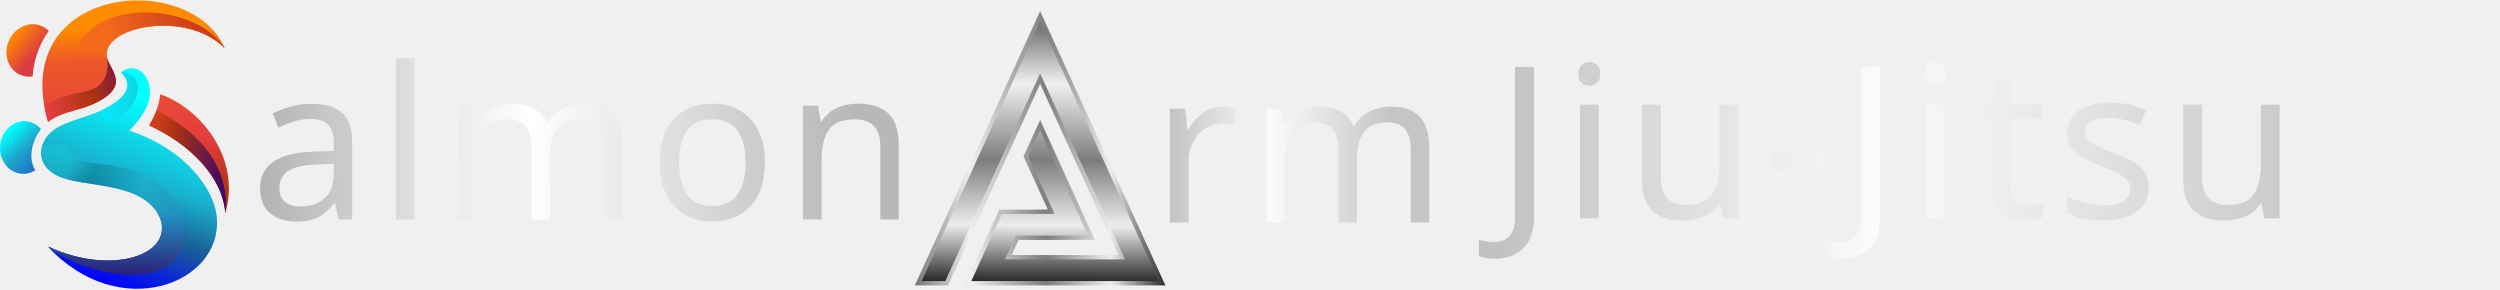
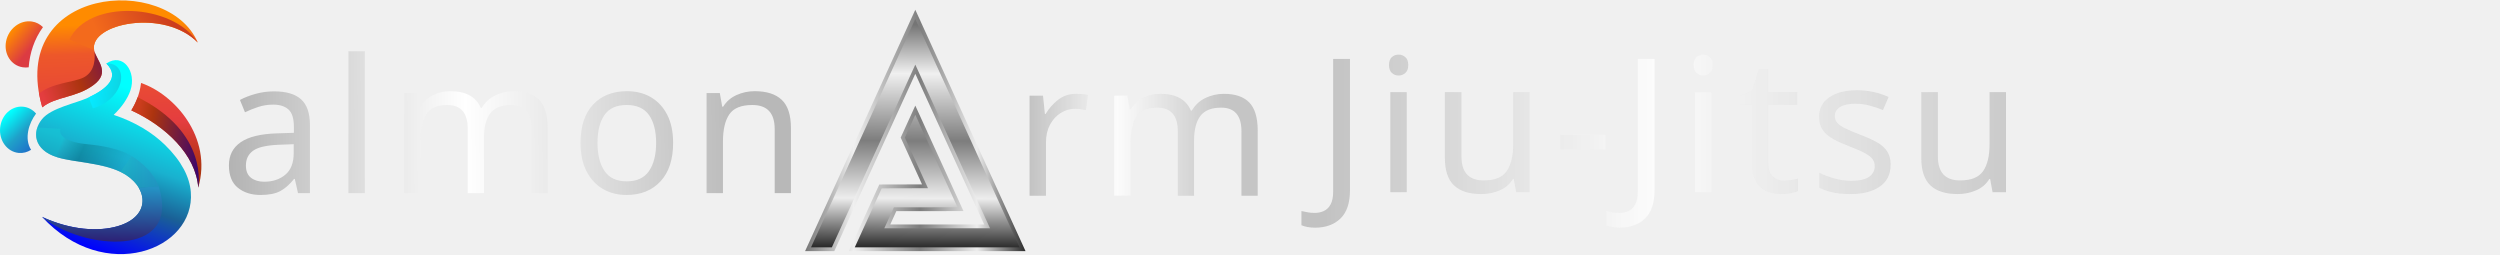
- <svg xmlns="http://www.w3.org/2000/svg" xmlns:xlink="http://www.w3.org/1999/xlink" xml:space="preserve" width="4400" height="509" version="1.1" style="clip-rule:evenodd;fill-rule:evenodd;image-rendering:optimizeQuality;shape-rendering:geometricPrecision;text-rendering:geometricPrecision" viewBox="0 0 4400 509" id="svg498">
+ <svg xmlns="http://www.w3.org/2000/svg" xmlns:xlink="http://www.w3.org/1999/xlink" xml:space="preserve" width="5000" height="509" version="1.1" style="clip-rule:evenodd;fill-rule:evenodd;image-rendering:optimizeQuality;shape-rendering:geometricPrecision;text-rendering:geometricPrecision" viewBox="0 0 5000 509" id="svg498">
  <defs id="defs458">
    <rect x="324.307" y="749.64" width="1492.361" height="358.245" id="rect1255" />
    <rect x="2319.186" y="131.846" width="1927.017" height="445.153" id="rect1785" />
    <rect x="442.917" y="216.741" width="546.116" height="175.648" id="rect9625" />
    <linearGradient id="linearGradient4618">
      <stop style="stop-color:#ffffff;stop-opacity:1;" offset="0" id="stop4616" />
    </linearGradient>
    <linearGradient id="id13" gradientUnits="userSpaceOnUse" x1="423.65" y1="797.39" x2="1601.56" y2="839.35">
      <stop offset="0" style="stop-opacity:1; stop-color:#B3B3B3" id="stop2374" />
      <stop offset="0.459" style="stop-opacity:1; stop-color:white" id="stop2376" />
      <stop offset="1" style="stop-opacity:1; stop-color:#B8B8B8" id="stop2378" />
    </linearGradient>
    <rect x="584.804" y="423.15" width="833.036" height="216.65" id="rect87621" />
    <linearGradient id="linearGradient78316" gradientUnits="userSpaceOnUse" x1="857.13" y1="789.37" x2="868.31" y2="1087.19" spreadMethod="pad">
      <stop offset="0" style="stop-opacity:1; stop-color:#FF8B00" id="stop78308" />
      <stop offset="0.196" style="stop-color:#ed572a;stop-opacity:1;" id="stop78310" />
      <stop offset="0.671" style="stop-color:#e43d3f;stop-opacity:1;" id="stop84364" />
      <stop offset="1" style="stop-color:#ac340f;stop-opacity:1;" id="stop78314" />
    </linearGradient>
    <linearGradient id="linearGradient78294" gradientUnits="userSpaceOnUse" x1="857.13" y1="789.37" x2="868.31" y2="1087.19" spreadMethod="pad">
      <stop offset="0" style="stop-opacity:1; stop-color:#FF8B00" id="stop78286" />
      <stop offset="0.2" style="stop-color:#ed572a;stop-opacity:1;" id="stop78288" />
      <stop offset="0.4" style="stop-opacity:1; stop-color:#DB2455" id="stop78290" />
    </linearGradient>
    <linearGradient id="linearGradient78284" gradientUnits="userSpaceOnUse" x1="857.13" y1="789.37" x2="868.31" y2="1087.19">
      <stop offset="0" style="stop-opacity:1; stop-color:#FF8B00" id="stop78276" />
      <stop offset="0.2" style="stop-color:#ed572a;stop-opacity:1;" id="stop78278" />
      <stop offset="0.4" style="stop-opacity:1; stop-color:#DB2455" id="stop78280" />
    </linearGradient>
    <linearGradient id="linearGradient47350" gradientUnits="userSpaceOnUse" x1="590.82" y1="970.99" x2="653.27" y2="1036.17">
      <stop offset="0" style="stop-color:#1eb6c8;stop-opacity:1;" id="stop47346" />
      <stop offset="0.475" style="stop-color:#21a4c5;stop-opacity:1;" id="stop67958" />
      <stop offset="1" style="stop-color:#2492c2;stop-opacity:1;" id="stop47348" />
    </linearGradient>
    <linearGradient id="linearGradient47140" gradientUnits="userSpaceOnUse" x1="590.82" y1="970.99" x2="653.27" y2="1036.17">
      <stop offset="0" style="stop-color:#00ffff;stop-opacity:1;" id="stop47134" />
      <stop offset="0.75" style="stop-color:#1fa1c9;stop-opacity:1;" id="stop47136" />
      <stop offset="1" style="stop-color:#2492c2;stop-opacity:1;" id="stop47138" />
    </linearGradient>
    <linearGradient id="linearGradient46833" gradientUnits="userSpaceOnUse" x1="590.82" y1="970.99" x2="653.27" y2="1036.17">
      <stop offset="0" style="stop-color:#1aaece;stop-opacity:1;" id="stop46827" />
      <stop offset="1" style="stop-color:#1e92c4;stop-opacity:1;" id="stop46831" />
    </linearGradient>
    <style type="text/css" id="style364">
   
    .fil0 {fill:white}
    .fil1 {fill:black;fill-rule:nonzero}
    .fil2 {fill:white;fill-rule:nonzero}
    .fil5 {fill:url(#id0)}
    .fil12 {fill:url(#id1)}
    .fil15 {fill:url(#id2)}
    .fil11 {fill:url(#id3)}
    .fil10 {fill:url(#id4)}
    .fil7 {fill:url(#id5)}
    .fil16 {fill:url(#id6)}
    .fil13 {fill:url(#id7)}
    .fil6 {fill:url(#id8)}
    .fil14 {fill:url(#id9)}
    .fil9 {fill:url(#id10)}
    .fil8 {fill:url(#id11)}
    .fil4 {fill:url(#id12);fill-rule:nonzero}
    .fil3 {fill:url(#id13);fill-rule:nonzero}
   
  </style>
    <linearGradient id="id0" gradientUnits="userSpaceOnUse" x1="1197.54" y1="734.92" x2="1200.05" y2="1242.72" spreadMethod="pad">
      <stop offset="0" style="stop-opacity:1; stop-color:#303030" id="stop366" />
      <stop offset="0.22" style="stop-opacity:1; stop-color:#F0F0F0" id="stop368" />
      <stop offset="0.522" style="stop-opacity:1; stop-color:#7D7D7D" id="stop370" />
      <stop offset="0.78" style="stop-opacity:1; stop-color:#EDEDED" id="stop372" />
      <stop offset="1" style="stop-opacity:1; stop-color:#4F4F4F" id="stop374" />
    </linearGradient>
    <linearGradient id="id1" gradientUnits="userSpaceOnUse" x1="916.32" y1="780.73" x2="782.9" y2="841.26" gradientTransform="translate(-573.6001,-744.0395)">
      <stop offset="0" style="stop-opacity:1; stop-color:#CC3D1D" id="stop377" />
      <stop offset="1" style="stop-opacity:1; stop-color:#F36A1C" id="stop379" />
    </linearGradient>
    <linearGradient id="id2" gradientUnits="userSpaceOnUse" x1="681.87" y1="1005.08" x2="825.8" y2="1068.09" gradientTransform="translate(-573.6001,-744.0395)">
      <stop offset="0.144" style="stop-color:#16c8d5;stop-opacity:1;" id="stop382" />
      <stop offset="0.187" style="stop-color:#1eb6c8;stop-opacity:1;" id="stop384" />
      <stop offset="0.43" style="stop-color:#0a7d8f;stop-opacity:1;" id="stop50558" />
      <stop offset="1" style="stop-opacity:1; stop-color:#1AAECE" id="stop386" />
    </linearGradient>
    <linearGradient id="id3" gradientUnits="userSpaceOnUse" x1="978.72" y1="1028.43" x2="843.44" y2="1004.34" gradientTransform="translate(-573.6001,-744.0395)">
      <stop offset="0" style="stop-color:#3c066b;stop-opacity:1;" id="stop389" />
      <stop offset="0.78" style="stop-color:#ac340f;stop-opacity:1;" id="stop84976" />
      <stop offset="1" style="stop-color:#cc3d1d;stop-opacity:1;" id="stop84854" />
    </linearGradient>
    <linearGradient id="id4" gradientUnits="userSpaceOnUse" x1="857.13" y1="789.37" x2="868.31" y2="1087.19" xlink:href="#linearGradient78294" gradientTransform="translate(855.561,40.68041)">
      <stop offset="0" style="stop-opacity:1; stop-color:#FF8B00" id="stop394" />
      <stop offset="0.2" style="stop-color:#ed572a;stop-opacity:1;" id="stop68267" />
      <stop offset="0.4" style="stop-opacity:1; stop-color:#DB2455" id="stop396" />
      <stop offset="1" style="stop-opacity:1; stop-color:#4F017F" id="stop398" />
    </linearGradient>
    <linearGradient id="id5" gradientUnits="userSpaceOnUse" x1="874.97" y1="936.4" x2="764.96" y2="1245.46" gradientTransform="translate(-573.6001,-744.0395)">
      <stop offset="0" style="stop-color:#00ffff;stop-opacity:1;" id="stop401" />
      <stop offset="0.418" style="stop-color:#19b1cf;stop-opacity:1;" id="stop19991" />
      <stop offset="0.66" style="stop-color:#1a6096;stop-opacity:1;" id="stop403" />
      <stop offset="1" style="stop-color:#0000ff;stop-opacity:1;" id="stop405" />
    </linearGradient>
    <linearGradient id="id6" gradientUnits="userSpaceOnUse" x1="873.65" y1="885.23" x2="669.18" y2="963.06" gradientTransform="translate(-573.6001,-744.0395)">
      <stop offset="0.238" style="stop-opacity:1; stop-color:#6B0E56" id="stop408" />
      <stop offset="0.638" style="stop-color:#ac340f;stop-opacity:1;" id="stop84727" />
      <stop offset="1" style="stop-color:#e43d3f;stop-opacity:1;" id="stop410" />
    </linearGradient>
    <linearGradient id="id7" gradientUnits="userSpaceOnUse" x1="846.21" y1="964.49" x2="755.18" y2="949.85" gradientTransform="translate(-573.6001,-744.0395)">
      <stop offset="0" style="stop-color:#19b1cf;stop-opacity:1;" id="stop413" />
      <stop offset="0.5" style="stop-color:#0cd8e7;stop-opacity:1;" id="stop72727" />
      <stop offset="1" style="stop-color:#06e9ff;stop-opacity:1;" id="stop415" />
    </linearGradient>
    <linearGradient id="id8" gradientUnits="userSpaceOnUse" x1="1202.65" y1="789.88" x2="1199.9" y2="1235.08">
      <stop offset="0" style="stop-opacity:1; stop-color:#757575" id="stop418" />
      <stop offset="0.22" style="stop-opacity:1; stop-color:#F0F0F0" id="stop420" />
      <stop offset="0.522" style="stop-opacity:1; stop-color:#7D7D7D" id="stop422" />
      <stop offset="0.78" style="stop-opacity:1; stop-color:#EDEDED" id="stop424" />
      <stop offset="1" style="stop-opacity:1; stop-color:#2B2B2B" id="stop426" />
    </linearGradient>
    <linearGradient id="id9" gradientUnits="userSpaceOnUse" x1="847.12" y1="1238.89" x2="851.14" y2="1119.62" gradientTransform="translate(-573.6001,-744.0395)">
      <stop offset="0" style="stop-opacity:1; stop-color:#2D166E" id="stop429" />
      <stop offset="1" style="stop-opacity:1; stop-color:#2492C4" id="stop431" />
    </linearGradient>
    <linearGradient id="id10" gradientUnits="userSpaceOnUse" x1="603.92" y1="796.55" x2="656.98" y2="841.42" gradientTransform="translate(-573.6001,-744.0395)">
      <stop offset="0" style="stop-opacity:1; stop-color:#FF8B00" id="stop434" />
      <stop offset="0.75" style="stop-color:#dc3b42;stop-opacity:1;" id="stop84486" />
    </linearGradient>
    <linearGradient id="id11" gradientUnits="userSpaceOnUse" x1="590.82" y1="970.99" x2="653.27" y2="1036.17" gradientTransform="translate(-573.6001,-744.0395)">
      <stop offset="0" style="stop-color:#00ffff;stop-opacity:1;" id="stop439" />
      <stop offset="0.5" style="stop-color:#1fa1c9;stop-opacity:1;" id="stop25963" />
      <stop offset="1" style="stop-color:#1f68c9;stop-opacity:1;" id="stop441" />
    </linearGradient>
    <linearGradient id="id12" gradientUnits="userSpaceOnUse" x1="523.07" y1="1460.17" x2="1505.97" y2="1441.6">
      <stop offset="0" style="stop-opacity:1; stop-color:#B5B5B5" id="stop444" />
      <stop offset="0.459" style="stop-opacity:1; stop-color:#F7F7F7" id="stop446" />
      <stop offset="1" style="stop-opacity:1; stop-color:#B0B0B0" id="stop448" />
    </linearGradient>
    <linearGradient id="id14" gradientUnits="userSpaceOnUse" x1="423.65" y1="797.39" x2="1601.56" y2="839.35">
      <stop offset="0" style="stop-color:#b2b2b2;stop-opacity:1;" id="stop451" />
      <stop offset="0.46" style="stop-color:#fafafa;stop-opacity:1;" id="stop453" />
      <stop offset="1" style="stop-opacity:1; stop-color:#B8B8B8" id="stop455" />
    </linearGradient>
    <linearGradient xlink:href="#id8" id="linearGradient47150" x1="976.93" y1="1001.345" x2="1417.84" y2="1001.345" gradientUnits="userSpaceOnUse" gradientTransform="translate(633.2269,-740.4412)" />
    <linearGradient xlink:href="#linearGradient47350" id="linearGradient47342" x1="814.38" y1="1087.829" x2="890.98" y2="1087.829" gradientUnits="userSpaceOnUse" gradientTransform="translate(-573.5994,-744.0386)" />
    <linearGradient xlink:href="#linearGradient78316" id="linearGradient78296" gradientUnits="userSpaceOnUse" x1="857.13" y1="789.37" x2="868.31" y2="1087.19" gradientTransform="translate(-573.6001,-744.0395)" />
    <linearGradient xlink:href="#id14" id="linearGradient4634" x1="444.25" y1="609.153" x2="1589.313" y2="609.153" gradientUnits="userSpaceOnUse" spreadMethod="pad" gradientTransform="translate(-114.9221,-70.68581)" />
    <linearGradient xlink:href="#id14" id="linearGradient12501" gradientUnits="userSpaceOnUse" x1="661.235" y1="1525.258" x2="1372.328" y2="1525.258" gradientTransform="translate(-2189)" />
    <linearGradient xlink:href="#id14" id="linearGradient13113" gradientUnits="userSpaceOnUse" gradientTransform="translate(-2189)" x1="661.235" y1="1525.258" x2="1372.328" y2="1525.258" />
    <linearGradient xlink:href="#id8" id="linearGradient8849" gradientUnits="userSpaceOnUse" x1="1202.65" y1="789.88" x2="1199.9" y2="1235.08" gradientTransform="translate(633.2269,-740.4412)" />
    <rect x="442.917" y="216.741" width="546.116" height="175.648" id="rect811" />
    <rect x="442.917" y="216.741" width="546.116" height="175.648" id="rect4725" />
    <rect x="442.917" y="216.741" width="546.116" height="175.648" id="rect9493" />
    <linearGradient xlink:href="#id13" id="linearGradient1873" x1="1059.592" y1="950.653" x2="2093.159" y2="941.245" gradientUnits="userSpaceOnUse" gradientTransform="translate(-603.0018,-686.7453)" />
    <linearGradient xlink:href="#id13" id="linearGradient3283" x1="1387.807" y1="796.073" x2="1777.546" y2="796.073" gradientUnits="userSpaceOnUse" gradientTransform="translate(667.6626,-503.839)" />
    <linearGradient xlink:href="#id13" id="linearGradient4298" x1="1083.211" y1="693.156" x2="2536.856" y2="693.156" gradientUnits="userSpaceOnUse" gradientTransform="translate(1556.998,-439.5674)" />
    <linearGradient xlink:href="#id13" id="linearGradient1781" gradientUnits="userSpaceOnUse" gradientTransform="translate(-603.0018,-686.7453)" x1="1059.592" y1="950.653" x2="2093.159" y2="941.245" />
    <linearGradient xlink:href="#id13" id="linearGradient1783" gradientUnits="userSpaceOnUse" gradientTransform="translate(667.6626,-503.839)" x1="1387.807" y1="796.073" x2="1777.546" y2="796.073" />
    <linearGradient xlink:href="#id13" id="linearGradient1785" gradientUnits="userSpaceOnUse" gradientTransform="translate(1556.998,-439.5674)" x1="1083.211" y1="693.156" x2="2536.856" y2="693.156" />
  </defs>
  <g id="layer5" style="clip-rule:evenodd;display:none;fill-rule:evenodd;image-rendering:optimizeQuality;shape-rendering:geometricPrecision;text-rendering:geometricPrecision">
    <g id="layer6" style="clip-rule:evenodd;fill-rule:evenodd;image-rendering:optimizeQuality;shape-rendering:geometricPrecision;text-rendering:geometricPrecision">
      <rect style="clip-rule:evenodd;display:none;opacity:0.5;fill:#00ffff;fill-opacity:1;fill-rule:evenodd;stroke:none;stroke-width:0;image-rendering:optimizeQuality;shape-rendering:geometricPrecision;text-rendering:geometricPrecision" id="rect1824" width="440.91" height="509" x="403.33" y="0" />
      <rect style="clip-rule:evenodd;display:inline;opacity:0.5;fill:#ff01c9;fill-opacity:1;fill-rule:evenodd;stroke:none;stroke-width:0;stroke-dasharray:none;stroke-opacity:1;image-rendering:optimizeQuality;shape-rendering:geometricPrecision;text-rendering:geometricPrecision" id="rect7506" width="844.24" height="509" x="-0.253" y="0" />
      <rect style="clip-rule:evenodd;display:none;opacity:1;fill:#00ffff;fill-opacity:1;fill-rule:evenodd;stroke:none;stroke-width:0;image-rendering:optimizeQuality;shape-rendering:geometricPrecision;text-rendering:geometricPrecision" id="rect3853" width="440.91" height="488.361" x="403.33" y="10.32" />
    </g>
    <g id="layer7" style="clip-rule:evenodd;display:inline;fill-rule:evenodd;image-rendering:optimizeQuality;shape-rendering:geometricPrecision;text-rendering:geometricPrecision">
      <rect style="clip-rule:evenodd;display:inline;opacity:0.727;fill:#00ffff;fill-rule:evenodd;stroke-width:0;image-rendering:optimizeQuality;shape-rendering:geometricPrecision;text-rendering:geometricPrecision" id="rect4053" width="120" height="338.879" x="1490.157" y="163.4" />
      <rect style="clip-rule:evenodd;display:inline;opacity:0.739;fill:#00ffff;fill-rule:evenodd;stroke-width:0;image-rendering:optimizeQuality;shape-rendering:geometricPrecision;text-rendering:geometricPrecision" id="rect10097" width="180" height="189.396" x="2460.209" y="202.096" />
      <rect style="clip-rule:evenodd;display:inline;opacity:0.769;fill:#00ffff;fill-rule:evenodd;stroke-width:0;image-rendering:optimizeQuality;shape-rendering:geometricPrecision;text-rendering:geometricPrecision" id="rect2237" width="55" height="189.387" x="402.814" y="224.491" />
      <rect style="clip-rule:evenodd;display:inline;opacity:0.769;fill:#00ffff;fill-rule:evenodd;stroke-width:0;image-rendering:optimizeQuality;shape-rendering:geometricPrecision;text-rendering:geometricPrecision" id="rect3428" width="55" height="189.387" x="2000.47" y="202.105" />
    </g>
  </g>
  <g id="layer1" style="display:inline">
    <path class="fil7" d="m 84.1,433.761 c 58.71,27.16 113.95,29.6 151.63,18.49 69.48,-20.48 60.38,-81.78 5.22,-108.46 -38.39,-18.56 -92.39,-18.95 -125.78,-29.03 -49.03,-14.79 -51.09,-52.28 -30.95,-76.71 18.63,-22.58 68.27,-31.55 92.35,-42.81 35.7,-16.69 64.67,-40.07 36.1,-68.28 33.58,-22.76 60.82,16.59 48.18,53.87 -5.74,16.95 -17.67,33.72 -33.44,48.93 43.24,14.29 77.45,35.6 102.56,60.05 33.79,32.9 49.39,65.07 51.69,94.15 9.17,116.03 -172.4,185.3 -297.56,49.8 z" id="path477" style="clip-rule:evenodd;display:inline;fill:url(#id5);fill-rule:evenodd;image-rendering:optimizeQuality;shape-rendering:geometricPrecision;text-rendering:geometricPrecision" />
    <path class="fil8" d="m 46.17,213.381 c -22.92,-2.2 -43.48,16.72 -45.93,42.25 -2.45,25.54 14.14,48.02 37.06,50.22 8.95,0.85 17.54,-1.51 24.83,-6.23 -14.01,-22.23 -4.69,-53.17 10,-72.48 -6.59,-7.66 -15.63,-12.77 -25.96,-13.76 z" id="path479" style="clip-rule:evenodd;display:inline;fill:url(#id11);fill-rule:evenodd;image-rendering:optimizeQuality;shape-rendering:geometricPrecision;text-rendering:geometricPrecision" />
    <path class="fil14" d="m 84.1,433.761 c 58.71,27.16 113.95,29.6 151.63,18.49 48.37,-14.26 58.64,-48.3 41.81,-76.67 l 39.84,-3.04 c 46.37,145.17 -152.26,127.37 -233.28,61.22 z" id="path491" style="clip-rule:evenodd;display:inline;fill:url(#id9);fill-rule:evenodd;image-rendering:optimizeQuality;shape-rendering:geometricPrecision;text-rendering:geometricPrecision" />
    <path d="m 263.01,312.001 c 0,0 39.18,21.652 54.371,60.541 l -39.84,3.039 c -12.628,-21.598 -36.761,-31.869 -36.761,-31.869 z" id="path47142" style="display:inline;opacity:0.665;fill:url(#linearGradient47342);fill-opacity:1" />
    <path class="fil15" d="m 240.78,343.711 c -38.37,-18.48 -92.27,-18.89 -125.61,-28.95 -38.66,-11.66 -48.11,-37.43 -40.51,-59.78 l 46.28,2.66 c 0,0 -11.12,24.71 54.36,30.89 65.47,6.17 87.71,23.47 87.71,23.47 z" id="path493" style="clip-rule:evenodd;display:inline;opacity:0.544;fill:url(#id2);fill-rule:evenodd;image-rendering:optimizeQuality;shape-rendering:geometricPrecision;text-rendering:geometricPrecision" />
    <path class="fil13" d="m 177.35,194.871 c 35.34,-16.66 63.68,-39.9 35.32,-67.91 45.85,-2.52 39.63,69.94 -26.85,89.78 z" id="path489" style="clip-rule:evenodd;display:inline;fill:url(#id7);fill-rule:evenodd;image-rendering:optimizeQuality;shape-rendering:geometricPrecision;text-rendering:geometricPrecision" />
  </g>
  <g id="layer2" style="display:inline">
    <path class="fil10" d="m 395.62,85.141 c -67.48,-69.03 -217.77,-38.09 -207.36,15.14 3.94,20.16 34.05,43.6 -1.05,69.66 -35.18,26.13 -75.76,22.64 -102.64,44.73 C 14.53,-26.729 335.41,-54.749 395.62,85.141 Z m -113.53,80.83 c 66.17,22.32 143.53,108.46 114.41,209.27 -4.84,-66.17 -65.38,-122.97 -133.88,-154.48 7.35,-12.09 16.7,-30.79 19.47,-54.79 z" id="path483" style="clip-rule:evenodd;display:inline;fill:url(#linearGradient78296);fill-opacity:1;fill-rule:evenodd;image-rendering:optimizeQuality;shape-rendering:geometricPrecision;text-rendering:geometricPrecision" />
    <path class="fil9" d="m 63.76,43.031 c -23.48,-3.51 -46.58,14.15 -51.59,39.43 -5.01,25.29 9.96,48.63 33.44,52.13 3.95,0.59 7.9,0.58 11.75,0.03 2.26,-28.78 11.1,-56.25 28.55,-80.3 -5.79,-5.91 -13.38,-9.99 -22.15,-11.29 z" id="path481" style="clip-rule:evenodd;display:inline;fill:url(#id10);fill-rule:evenodd;image-rendering:optimizeQuality;shape-rendering:geometricPrecision;text-rendering:geometricPrecision" />
    <path class="fil11" d="m 396.5,375.241 c 0,0 22.13,-109.56 -121.14,-180.82 -3.87,10.71 -8.62,19.56 -12.74,26.34 68.5,31.51 129.04,88.31 133.88,154.48 z" id="path485" style="clip-rule:evenodd;display:inline;fill:url(#id3);fill-rule:evenodd;image-rendering:optimizeQuality;shape-rendering:geometricPrecision;text-rendering:geometricPrecision" />
    <path class="fil12" d="m 395.62,85.141 c -67.48,-69.03 -217.77,-38.09 -207.36,15.14 l -49.38,-20.97 c 37.71,-81.57 206.27,-73.27 256.74,5.83 z" id="path487" style="clip-rule:evenodd;display:inline;fill:url(#id1);fill-rule:evenodd;image-rendering:optimizeQuality;shape-rendering:geometricPrecision;text-rendering:geometricPrecision" />
    <path class="fil16" d="m 187.86,97.281 0.01,0.11 -0.03,-0.11 z m 0.82,4.82 c 5.27,19.74 32.58,42.56 -1.47,67.84 -35.18,26.13 -75.76,22.64 -102.64,44.73 -2.76,-9.51 -4.85,-18.65 -6.43,-27.5 25.62,-21.73 69.97,-22.28 89.41,-32.39 23.97,-12.48 22.7,-41.25 21.13,-52.68 z" id="path495" style="clip-rule:evenodd;display:inline;fill:url(#id6);fill-rule:evenodd;image-rendering:optimizeQuality;shape-rendering:geometricPrecision;text-rendering:geometricPrecision" />
  </g>
  <g id="layer3" style="display:inline">
    <path class="fil5" d="m 1697.687,502.279 c 117.79,0 235.58,0 353.38,0 l -106.76,-233.76 -113.7,-248.99 -220.45,482.75 h 58.47 c 53.99,-118.24 107.98,-236.48 161.98,-354.71 l 137.6,301.32 h -187.67 l 12.13,-26.56 134.28,-0.17 -17.24,-37.74 -79.1,-173.22 -29.24,64.02 c 12.3,26.92 30.43,66.64 42.73,93.56 -24.59,0 -60.97,0.24 -85.56,0.24 -20.28,44.42 -40.57,88.84 -60.85,133.26 z" id="path473" style="clip-rule:evenodd;display:inline;fill:url(#linearGradient47150);fill-opacity:1;fill-rule:evenodd;image-rendering:optimizeQuality;shape-rendering:geometricPrecision;text-rendering:geometricPrecision" />
    <path class="fil6" d="m 1763.447,376.649 c -17.96,39.33 -35.92,78.66 -53.88,117.99 109.87,0 219.74,0 329.61,0 l -101.81,-222.95 -106.76,-233.78 -208.57,456.73 h 41.68 c 53.32,-116.75 106.63,-233.5 159.94,-350.24 l 6.95,-15.21 149.49,327.34 h -211.44 l 19.1,-41.83 127.31,-0.16 -84.46,-184.95 -20.84,45.63 c 13.76,30.13 27.51,60.26 41.27,90.38 l 4.94,10.81 h -11.88 c -26.89,0 -53.77,0.22 -80.65,0.24 z" id="path475" style="clip-rule:evenodd;display:inline;fill:url(#linearGradient8849);fill-rule:evenodd;image-rendering:optimizeQuality;shape-rendering:geometricPrecision;text-rendering:geometricPrecision" />
  </g>
  <g id="layer4">
    <text xml:space="preserve" style="font-style:normal;font-variant:normal;font-weight:normal;font-stretch:normal;font-size:373.333px;font-family:'Helvetica Light';-inkscape-font-specification:'Helvetica Light, Normal';font-variant-ligatures:normal;font-variant-caps:small-caps;font-variant-numeric:normal;font-variant-east-asian:normal;letter-spacing:15px;fill:url(#linearGradient1781);fill-opacity:1;fill-rule:evenodd;stroke-width:0" x="440.679" y="386.206" id="text1311">
      <tspan id="tspan1309" x="440.679" y="386.206" style="font-style:normal;font-variant:normal;font-weight:normal;font-stretch:normal;font-size:373.333px;font-family:'Helvetica Light';-inkscape-font-specification:'Helvetica Light, Normal';font-variant-ligatures:normal;font-variant-caps:small-caps;font-variant-numeric:normal;font-variant-east-asian:normal;fill:url(#linearGradient1781);fill-opacity:1">almon</tspan>
    </text>
    <text xml:space="preserve" style="font-style:normal;font-variant:normal;font-weight:normal;font-stretch:normal;font-size:373.333px;font-family:'Helvetica Light';-inkscape-font-specification:'Helvetica Light, Normal';font-variant-ligatures:normal;font-variant-caps:small-caps;font-variant-numeric:normal;font-variant-east-asian:normal;letter-spacing:15px;opacity:0.769;fill:url(#linearGradient1783);fill-opacity:1;fill-rule:evenodd;stroke-width:0" x="2027.397" y="391.492" id="text3275">
      <tspan id="tspan3273" x="2027.397" y="391.492" style="fill:url(#linearGradient1783);fill-opacity:1">rm</tspan>
    </text>
    <text xml:space="preserve" style="font-style:normal;font-variant:normal;font-weight:normal;font-stretch:normal;font-size:373.333px;font-family:'Helvetica Light';-inkscape-font-specification:'Helvetica Light, Normal';font-variant-ligatures:normal;font-variant-caps:small-caps;font-variant-numeric:normal;font-variant-east-asian:normal;letter-spacing:15px;opacity:0.769;fill:url(#linearGradient1785);fill-opacity:1;fill-rule:evenodd;stroke-width:0" x="2632.006" y="384.383" id="text4290">
      <tspan id="tspan4288" x="2632.006" y="384.383" style="fill:url(#linearGradient1785);fill-opacity:1">Jiu-Jitsu</tspan>
    </text>
  </g>
</svg>
